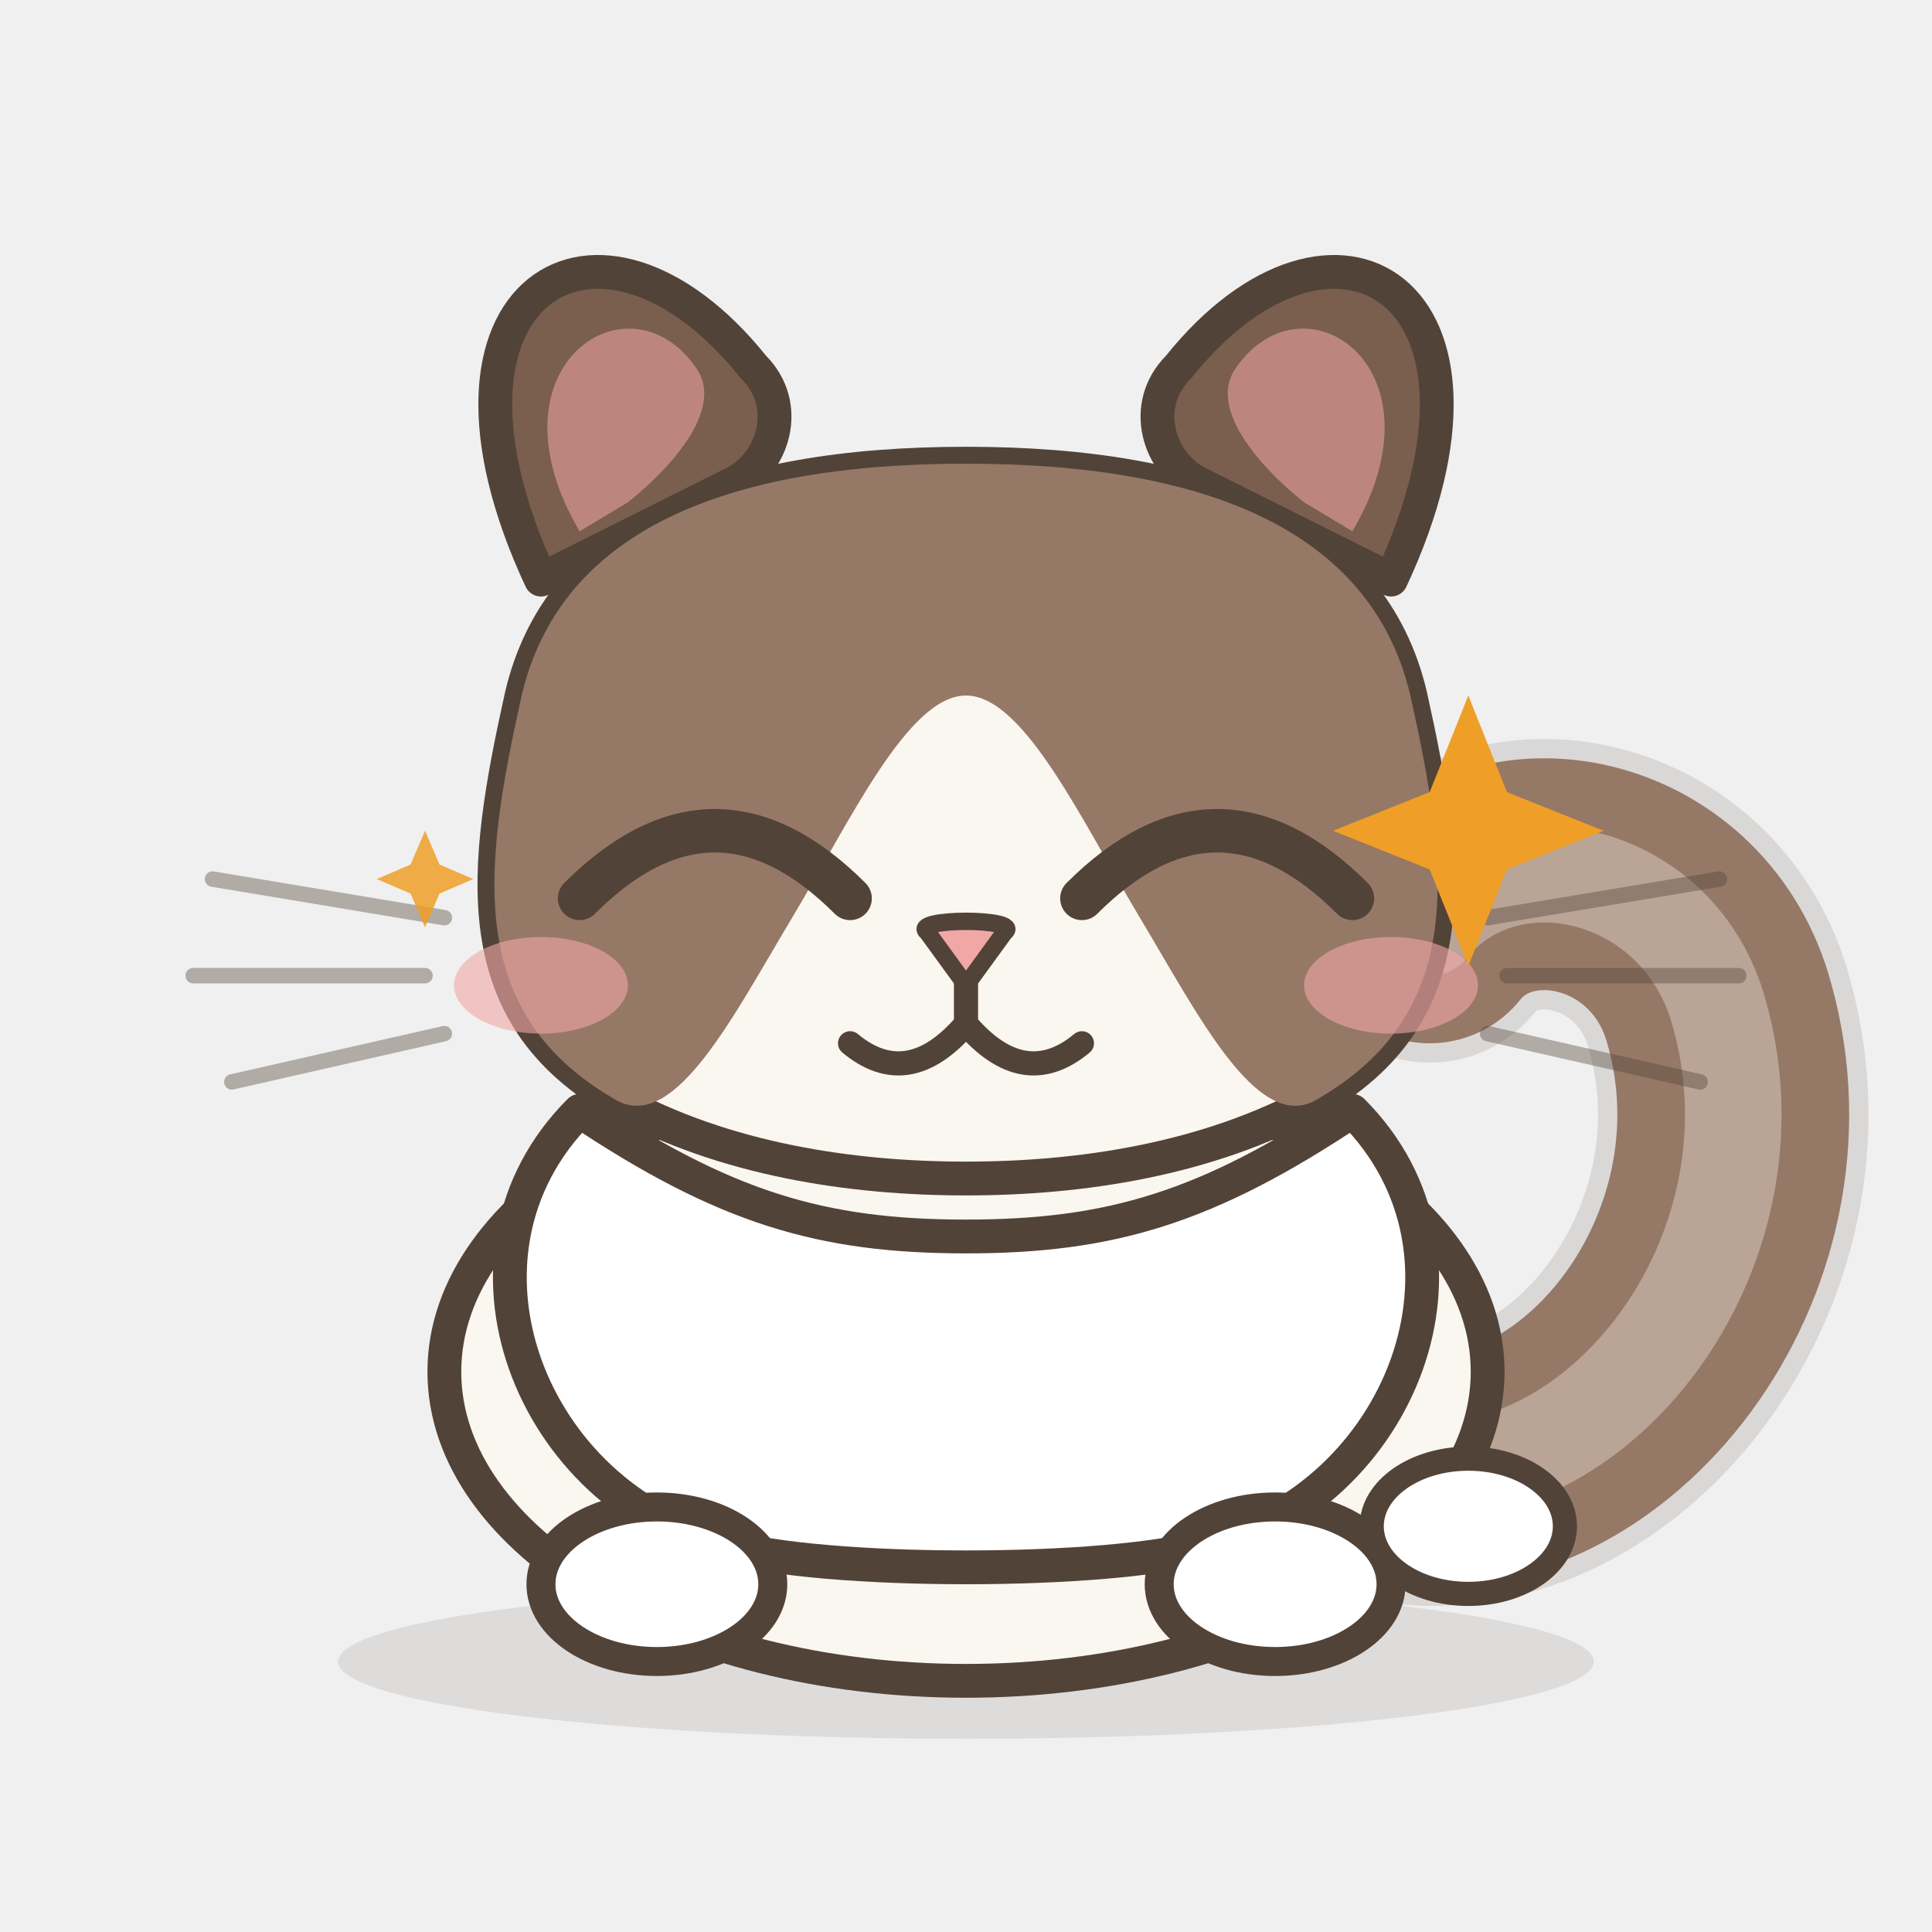
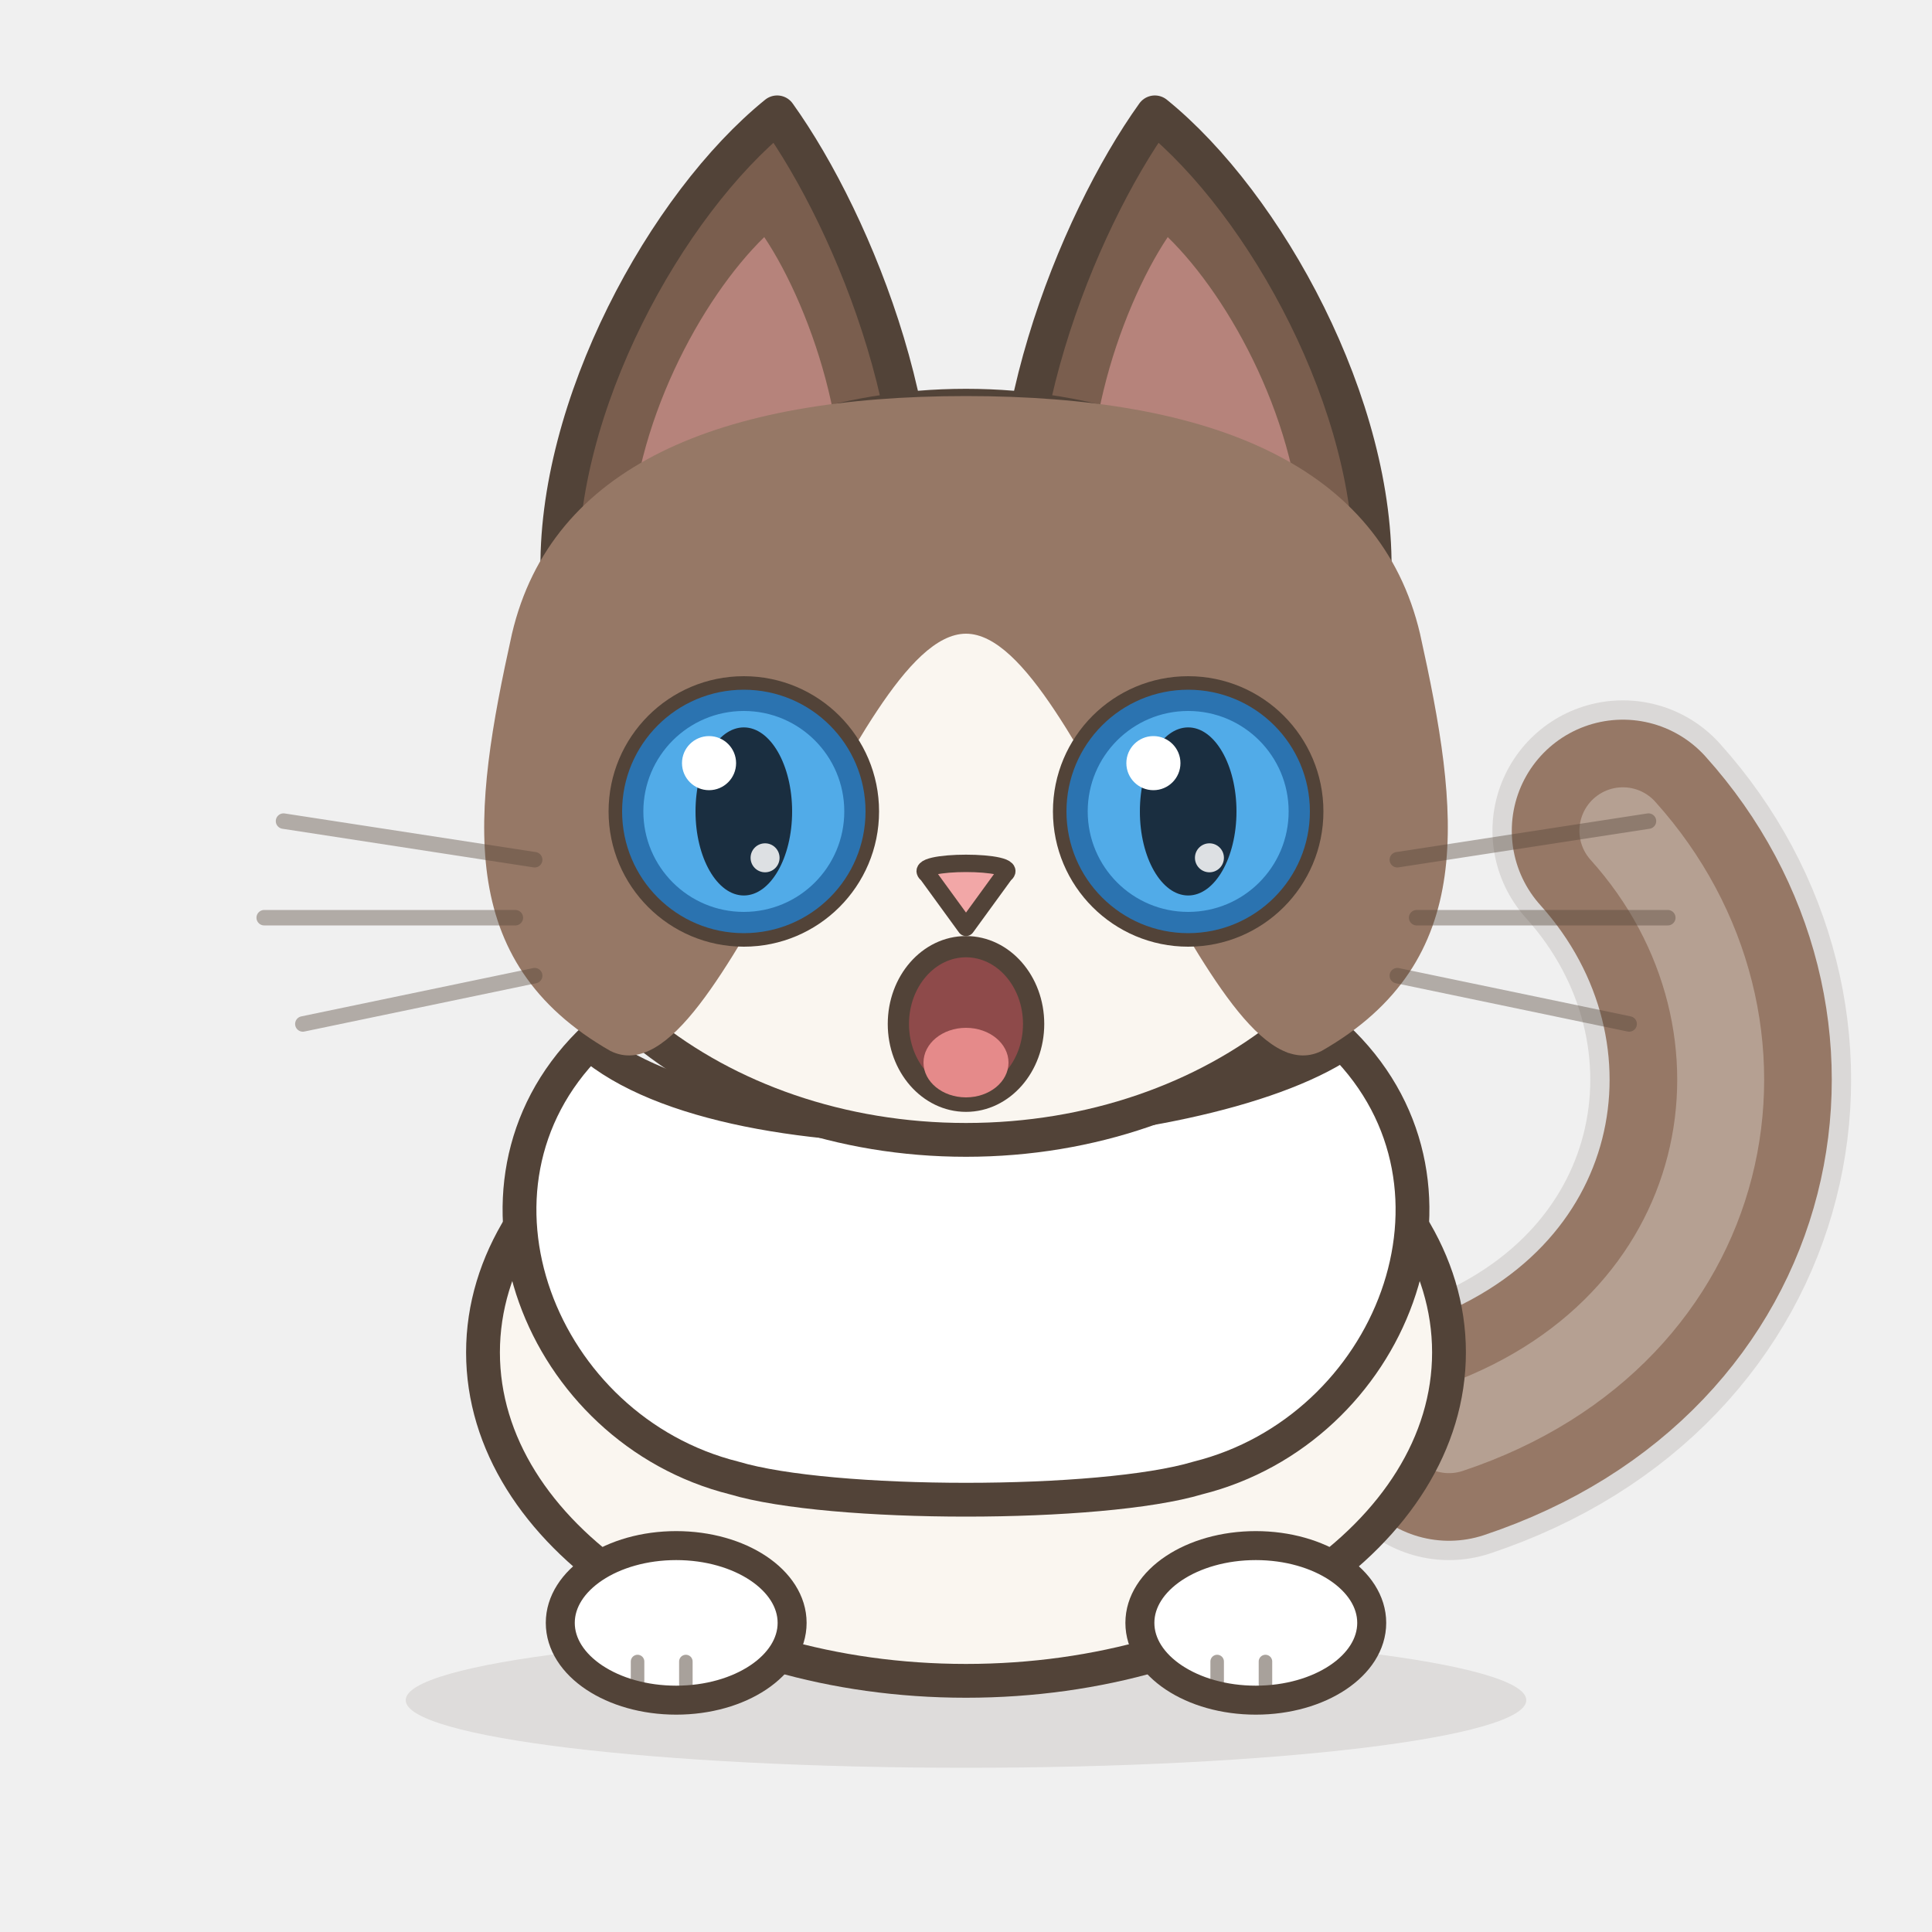
<svg xmlns="http://www.w3.org/2000/svg" viewBox="0 0 200 200">
  <g transform="translate(0 0)">
-     <ellipse cx="100" cy="172" rx="65" ry="8" fill="#524338" opacity="0.12" />
-     <path d="M145 152 C165 155 185 130 178 105 C174 90 156 86 148 96" fill="none" stroke="#524338" stroke-width="28" stroke-linecap="round" stroke-linejoin="round" opacity="0.14" />
-     <path d="M145 152 C165 155 185 130 178 105 C174 90 156 86 148 96" fill="none" stroke="#967866" stroke-width="24" stroke-linecap="round" stroke-linejoin="round" />
-     <path d="M145 152 C165 155 185 130 178 105 C174 90 156 86 148 96" fill="none" stroke="#FAF6F0" stroke-width="10" stroke-linecap="round" opacity="0.35" />
-     <ellipse cx="100" cy="142" rx="54" ry="32" fill="#FAF6F0" stroke="#524338" stroke-width="3.5" />
-     <path d="M60 115 C45 130 55 155 75 160 C85 163 115 163 125 160 C145 155 155 130 140 115 C125 125 115 128 100 128 C85 128 75 125 60 115 Z" fill="#FFFFFF" stroke="#524338" stroke-width="3.5" stroke-linejoin="round" />
-     <ellipse cx="68" cy="164" rx="12" ry="8" fill="#FFFFFF" stroke="#524338" stroke-width="3" />
-     <ellipse cx="132" cy="164" rx="12" ry="8" fill="#FFFFFF" stroke="#524338" stroke-width="3" />
-     <ellipse cx="152" cy="158" rx="10" ry="7" fill="#FFFFFF" stroke="#524338" stroke-width="2.5" />
-     <g stroke="#524338" stroke-width="3.5" stroke-linejoin="round">
-       <path d="M56 60 C42 30 62 18 78 38 C82 42 80 48 76 50 Z" fill="#7A5E4E" />
-       <path d="M144 60 C158 30 138 18 122 38 C118 42 120 48 124 50 Z" fill="#7A5E4E" />
+     <ellipse cx="100" cy="176" rx="58" ry="7" fill="#524338" opacity="0.12" />
+     <g class="m-tail">
+       <path d="M150 148 C180 138 186 106 168 86" fill="none" stroke="#524338" stroke-width="27" stroke-linecap="round" stroke-linejoin="round" opacity="0.14" />
+       <path d="M150 148 C180 138 186 106 168 86" fill="none" stroke="#967866" stroke-width="23" stroke-linecap="round" stroke-linejoin="round" />
+       <path d="M150 148 C180 138 186 106 168 86" fill="none" stroke="#FAF6F0" stroke-width="9" stroke-linecap="round" opacity="0.32" />
    </g>
-     <path d="M60 55 C50 38 65 28 72 38 C75 42 70 48 65 52 Z" fill="#F2A7A7" opacity="0.55" />
-     <path d="M140 55 C150 38 135 28 128 38 C125 42 130 48 135 52 Z" fill="#F2A7A7" opacity="0.55" />
-     <path d="M100 48 C125 48 142 55 146 72 C150 90 152 105 136 114 C125 120 112 122 100 122 C88 122 75 120 64 114 C48 105 50 90 54 72 C58 55 75 48 100 48 Z" fill="#FAF6F0" stroke="#524338" stroke-width="3.5" stroke-linejoin="round" />
-     <path d="M100 48              C125 48 142 55 146 72              C150 90 152 105 136 114              C130 117 124 105 118 95              C112 85 106 72 100 72              C94 72 88 85 82 95              C76 105 70 117 64 114              C48 105 50 90 54 72              C58 55 75 48 100 48 Z" fill="#967866" />
-     <path d="M60 93 Q74 79 88 93" fill="none" stroke="#524338" stroke-width="4.5" stroke-linecap="round" />
-     <path d="M112 93 Q126 79 140 93" fill="none" stroke="#524338" stroke-width="4.5" stroke-linecap="round" />
-     <g fill="#F2A7A7" opacity="0.6">
-       <ellipse cx="56" cy="102" rx="9" ry="5" />
-       <ellipse cx="144" cy="102" rx="9" ry="5" />
+     <g class="m-body">
+       <ellipse cx="100" cy="140" rx="50" ry="34" fill="#FAF6F0" stroke="#524338" stroke-width="3.5" />
+       <path d="M61 108 C46 123 56 148 76 153     C86 156 114 156 124 153     C144 148 154 123 139 108     C124 118 76 121 61 108 Z" fill="#FFFFFF" stroke="#524338" stroke-width="3.5" stroke-linejoin="round" />
+       <ellipse cx="70" cy="168" rx="12" ry="8" fill="#FFFFFF" stroke="#524338" stroke-width="3" />
+       <path d="M66 172 v2.4" stroke="#524338" stroke-width="1.4" stroke-linecap="round" opacity="0.5" />
+       <path d="M71 172 v2.4" stroke="#524338" stroke-width="1.4" stroke-linecap="round" opacity="0.5" />
+       <ellipse cx="130" cy="168" rx="12" ry="8" fill="#FFFFFF" stroke="#524338" stroke-width="3" />
+       <path d="M126 172 v2.4" stroke="#524338" stroke-width="1.4" stroke-linecap="round" opacity="0.5" />
+       <path d="M131 172 v2.4" stroke="#524338" stroke-width="1.4" stroke-linecap="round" opacity="0.5" />
    </g>
-     <path d="M100 102 L104 96.5 C106 95 94 95 96 96.5 Z" fill="#F2A7A7" stroke="#524338" stroke-width="1.8" stroke-linejoin="round" />
-     <path d="M100 102 L100 106 M100 106 Q94 113 88 108 M100 106 Q106 113 112 108" fill="none" stroke="#524338" stroke-width="2.5" stroke-linecap="round" />
+     <g class="m-head">
+       <g class="m-ears">
+         <path d="M-16 3 C-18 -12 -8 -31 0 -40 C9 -31 17 -12 15 3 Z" transform="translate(75.6 58.0) rotate(6) scale(-1.16 1.16)" fill="#7A5E4E" stroke="#524338" stroke-width="3.4" stroke-linejoin="round" />
+         <path d="M-9 0 C-11 -10 -5 -23 0 -29 C5 -23 10 -11 9 0 Z" transform="translate(75.6 58.0) rotate(6) scale(-1.16 1.16)" fill="#F2A7A7" opacity="0.5" />
+         <path d="M-16 3 C-18 -12 -8 -31 0 -40 C9 -31 17 -12 15 3 Z" transform="translate(124.4 58.0) rotate(-6) scale(1.16 1.16)" fill="#7A5E4E" stroke="#524338" stroke-width="3.4" stroke-linejoin="round" />
+         <path d="M-9 0 C-11 -10 -5 -23 0 -29 C5 -23 10 -11 9 0 Z" transform="translate(124.4 58.0) rotate(-6) scale(1.16 1.16)" fill="#F2A7A7" opacity="0.5" />
+       </g>
+       <ellipse cx="100" cy="80" rx="47" ry="38" fill="#FAF6F0" stroke="#524338" stroke-width="3.5" />
+       <path d="M100.0 41.0 C125.5 41.0 142.9 48.2 147.0 65.6 C151.1 84.1 153.1 99.5 136.8 108.8     C130.7 111.8 124.5 99.5 118.4 89.2 C112.3 79.0 106.1 65.6 100.0 65.6     C93.9 65.6 87.7 79.0 81.6 89.2 C75.5 99.5 69.3 111.8 63.2 108.8     C46.9 99.5 48.9 84.1 53.0 65.6 C57.1 48.2 74.5 41.0 100.0 41.0 Z" fill="#967866" />
+       <g class="m-eyes">
+         <circle cx="77" cy="84" r="14" fill="#524338" />
+         <circle cx="77" cy="84" r="12.6" fill="#2B73B0" />
+         <circle cx="77" cy="84" r="10.4" fill="#51ABE8" />
+         <circle cx="123" cy="84" r="14" fill="#524338" />
+         <circle cx="123" cy="84" r="12.6" fill="#2B73B0" />
+         <circle cx="123" cy="84" r="10.4" fill="#51ABE8" />
+         <g class="pupils">
+           <ellipse cx="77" cy="84" rx="5.0" ry="8.7" fill="#1A2E40" />
+           <circle cx="73.4" cy="79.0" r="2.8" fill="#FFFFFF" />
+           <circle cx="79.2" cy="88.8" r="1.5" fill="#FFFFFF" opacity="0.85" />
+           <ellipse cx="123" cy="84" rx="5.0" ry="8.7" fill="#1A2E40" />
+           <circle cx="119.4" cy="79.0" r="2.8" fill="#FFFFFF" />
+           <circle cx="125.2" cy="88.8" r="1.5" fill="#FFFFFF" opacity="0.85" />
+         </g>
+       </g>
+       <path d="M100 96 L104 90.5 C106 89 94 89 96 90.5 Z" fill="#F2A7A7" stroke="#524338" stroke-width="1.8" stroke-linejoin="round" />
+       <ellipse cx="100" cy="106" rx="7" ry="8" fill="#8E4A4A" stroke="#524338" stroke-width="2.2" />
+       <ellipse cx="100" cy="110" rx="4.4" ry="3.6" fill="#E58A8A" />
+     </g>
    <g stroke="#524338" stroke-width="1.6" stroke-linecap="round" opacity="0.4">
-       <path d="M46 95 L22 91" />
-       <path d="M44 101 L20 101" />
-       <path d="M46 107 L24 112" />
-       <path d="M154 95 L178 91" />
-       <path d="M156 101 L180 101" />
-       <path d="M154 107 L176 112" />
+       <path d="M55.35 89 L29.35 85" />
+       <path d="M53.35 95 L27.35 95" />
+       <path d="M55.35 101 L31.35 106" />
+       <path d="M144.65 89 L170.65 85" />
+       <path d="M146.65 95 L172.65 95" />
+       <path d="M144.65 101 L168.65 106" />
    </g>
  </g>
-   <g fill="#EF9F27">
-     <path transform="translate(152 86) scale(1) translate(-152 -86)" d="M152 72 l4 10 l10 4 l-10 4 l-4 10 l-4 -10 l-10 -4 l10 -4 z" />
-     <path transform="translate(44 92) scale(0.5) translate(-44 -92)" opacity="0.85" d="M44 80 l3 7 l7 3 l-7 3 l-3 7 l-3 -7 l-7 -3 l7 -3 z" />
-   </g>
</svg>
